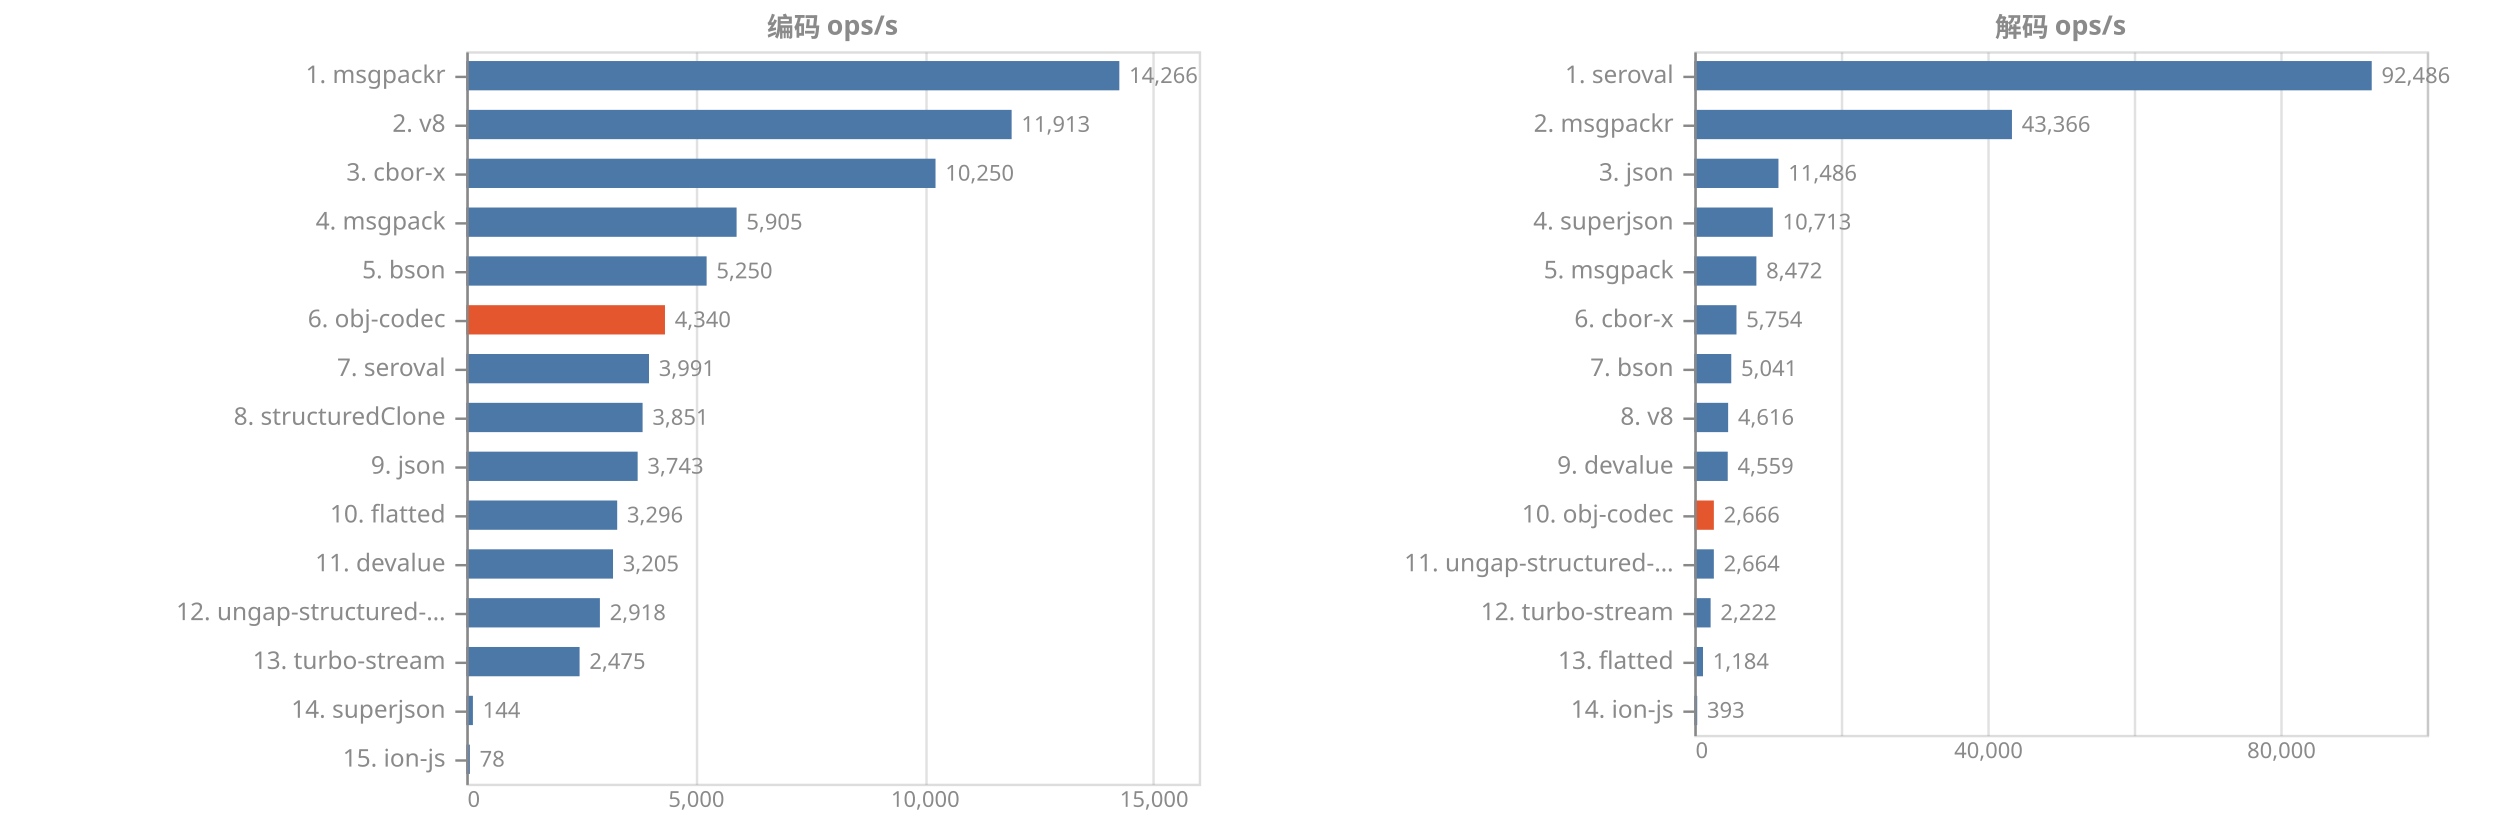
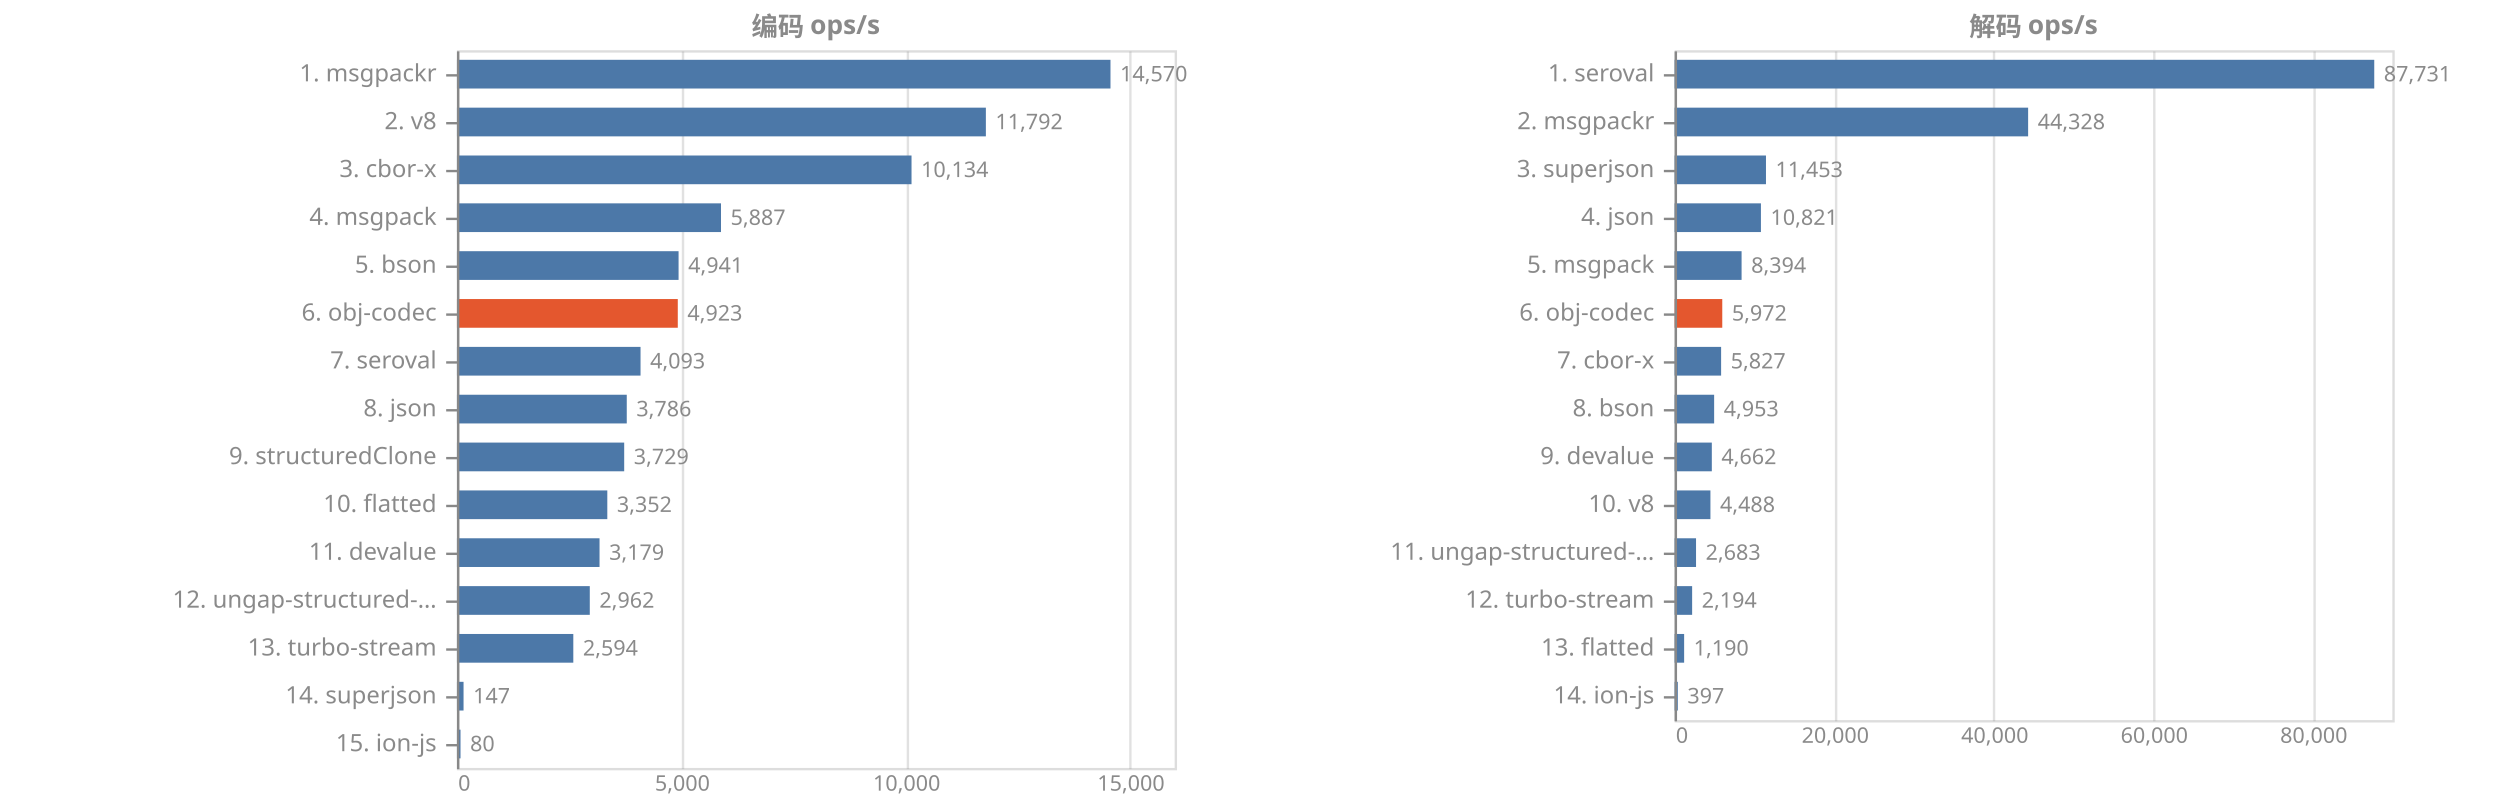
- <svg xmlns="http://www.w3.org/2000/svg" version="1.1" class="marks" width="1024" height="338" viewBox="0 0 1024 338">
+ <svg xmlns="http://www.w3.org/2000/svg" version="1.1" class="marks" width="1045" height="338" viewBox="0 0 1045 338">
  <g fill="none" stroke-miterlimit="4" transform="translate(191,21)">
    <g class="mark-group role-frame root" role="graphics-object" aria-roledescription="group mark container">
      <g transform="translate(0,0)">
        <path class="background" aria-hidden="true" d="M0,0h0v0h0Z" />
        <g>
          <g class="mark-group role-scope concat_0_group" role="graphics-object" aria-roledescription="group mark container">
            <g transform="translate(0,0)">
              <path class="background" aria-hidden="true" d="M0.5,0.5h300v300h-300Z" stroke="#ddd" />
              <g>
                <g class="mark-group role-axis" aria-hidden="true">
                  <g transform="translate(0.5,300.5)">
                    <path class="background" aria-hidden="true" d="M0,0h0v0h0Z" pointer-events="none" />
                    <g>
                      <g class="mark-rule role-axis-grid" pointer-events="none">
                        <line transform="translate(0,0)" x2="0" y2="-300" stroke="#88888840" stroke-width="1" opacity="1" />
                        <line transform="translate(94,0)" x2="0" y2="-300" stroke="#88888840" stroke-width="1" opacity="1" />
                        <line transform="translate(188,0)" x2="0" y2="-300" stroke="#88888840" stroke-width="1" opacity="1" />
                        <line transform="translate(281,0)" x2="0" y2="-300" stroke="#88888840" stroke-width="1" opacity="1" />
                      </g>
                    </g>
                    <path class="foreground" aria-hidden="true" d="" pointer-events="none" display="none" />
                  </g>
                </g>
                <g class="mark-group role-axis" role="graphics-symbol" aria-roledescription="axis" aria-label="X-axis for a linear scale with values from 0 to 16,000">
                  <g transform="translate(0.5,300.5)">
                    <path class="background" aria-hidden="true" d="M0,0h0v0h0Z" pointer-events="none" />
                    <g>
                      <g class="mark-text role-axis-label" pointer-events="none">
                        <text text-anchor="start" transform="translate(0,9)" font-family="sans-serif" font-size="9px" fill="#8a8a8a" opacity="1">0</text>
                        <text text-anchor="middle" transform="translate(93.75,9)" font-family="sans-serif" font-size="9px" fill="#8a8a8a" opacity="1">5,000</text>
                        <text text-anchor="middle" transform="translate(187.5,9)" font-family="sans-serif" font-size="9px" fill="#8a8a8a" opacity="1">10,000</text>
                        <text text-anchor="middle" transform="translate(281.25,9)" font-family="sans-serif" font-size="9px" fill="#8a8a8a" opacity="1">15,000</text>
                      </g>
                    </g>
                    <path class="foreground" aria-hidden="true" d="" pointer-events="none" display="none" />
                  </g>
                </g>
                <g class="mark-rect role-mark concat_0_layer_0_marks" role="graphics-object" aria-roledescription="rect mark container">
                  <path aria-label="label: 1. msgpackr" role="graphics-symbol" aria-roledescription="rect mark" d="M0,0h0v20h0Z" fill="#e4572e" opacity="0" />
                  <path aria-label="label: 2. v8" role="graphics-symbol" aria-roledescription="rect mark" d="M0,20h0v20h0Z" fill="#e4572e" opacity="0" />
                  <path aria-label="label: 3. cbor-x" role="graphics-symbol" aria-roledescription="rect mark" d="M0,40h0v20h0Z" fill="#e4572e" opacity="0" />
                  <path aria-label="label: 4. msgpack" role="graphics-symbol" aria-roledescription="rect mark" d="M0,60h0v20h0Z" fill="#e4572e" opacity="0" />
                  <path aria-label="label: 5. bson" role="graphics-symbol" aria-roledescription="rect mark" d="M0,80h0v20h0Z" fill="#e4572e" opacity="0" />
                  <path aria-label="label: 6. obj-codec" role="graphics-symbol" aria-roledescription="rect mark" d="M0,100h0v20h0Z" fill="#e4572e" opacity="0.13" />
                  <path aria-label="label: 7. seroval" role="graphics-symbol" aria-roledescription="rect mark" d="M0,120h0v20h0Z" fill="#e4572e" opacity="0" />
-                   <path aria-label="label: 8. structuredClone" role="graphics-symbol" aria-roledescription="rect mark" d="M0,140h0v20h0Z" fill="#e4572e" opacity="0" />
-                   <path aria-label="label: 9. json" role="graphics-symbol" aria-roledescription="rect mark" d="M0,160h0v20h0Z" fill="#e4572e" opacity="0" />
+                   <path aria-label="label: 8. json" role="graphics-symbol" aria-roledescription="rect mark" d="M0,140h0v20h0Z" fill="#e4572e" opacity="0" />
+                   <path aria-label="label: 9. structuredClone" role="graphics-symbol" aria-roledescription="rect mark" d="M0,160h0v20h0Z" fill="#e4572e" opacity="0" />
                  <path aria-label="label: 10. flatted" role="graphics-symbol" aria-roledescription="rect mark" d="M0,180h0v20h0Z" fill="#e4572e" opacity="0" />
                  <path aria-label="label: 11. devalue" role="graphics-symbol" aria-roledescription="rect mark" d="M0,200h0v20h0Z" fill="#e4572e" opacity="0" />
                  <path aria-label="label: 12. ungap-structured-clone" role="graphics-symbol" aria-roledescription="rect mark" d="M0,220h0v20h0Z" fill="#e4572e" opacity="0" />
                  <path aria-label="label: 13. turbo-stream" role="graphics-symbol" aria-roledescription="rect mark" d="M0,240h0v20h0Z" fill="#e4572e" opacity="0" />
                  <path aria-label="label: 14. superjson" role="graphics-symbol" aria-roledescription="rect mark" d="M0,260h0v20h0Z" fill="#e4572e" opacity="0" />
                  <path aria-label="label: 15. ion-js" role="graphics-symbol" aria-roledescription="rect mark" d="M0,280h0v20h0Z" fill="#e4572e" opacity="0" />
                </g>
                <g class="mark-rect role-mark concat_0_layer_1_marks" role="graphics-object" aria-roledescription="rect mark container">
-                   <path aria-label="value: 14,266; label: 1. msgpackr" role="graphics-symbol" aria-roledescription="bar" d="M0,4h267.479v12h-267.479Z" fill="#4c78a8" />
-                   <path aria-label="value: 11,913; label: 2. v8" role="graphics-symbol" aria-roledescription="bar" d="M0,24h223.365v12h-223.365Z" fill="#4c78a8" />
-                   <path aria-label="value: 10,250; label: 3. cbor-x" role="graphics-symbol" aria-roledescription="bar" d="M0,44h192.191v12h-192.191Z" fill="#4c78a8" />
-                   <path aria-label="value: 5,905; label: 4. msgpack" role="graphics-symbol" aria-roledescription="bar" d="M0,64h110.71v12h-110.71Z" fill="#4c78a8" />
-                   <path aria-label="value: 5,250; label: 5. bson" role="graphics-symbol" aria-roledescription="bar" d="M0,84h98.432v12h-98.432Z" fill="#4c78a8" />
-                   <path aria-label="value: 4,340; label: 6. obj-codec" role="graphics-symbol" aria-roledescription="bar" d="M0,104h81.374v12h-81.374Z" fill="#e4572e" />
-                   <path aria-label="value: 3,991; label: 7. seroval" role="graphics-symbol" aria-roledescription="bar" d="M0,124h74.832v12h-74.832Z" fill="#4c78a8" />
-                   <path aria-label="value: 3,851; label: 8. structuredClone" role="graphics-symbol" aria-roledescription="bar" d="M0,144h72.206v12h-72.206Z" fill="#4c78a8" />
-                   <path aria-label="value: 3,743; label: 9. json" role="graphics-symbol" aria-roledescription="bar" d="M0,164h70.181v12h-70.181Z" fill="#4c78a8" />
-                   <path aria-label="value: 3,296; label: 10. flatted" role="graphics-symbol" aria-roledescription="bar" d="M0,184h61.804v12h-61.804Z" fill="#4c78a8" />
-                   <path aria-label="value: 3,205; label: 11. devalue" role="graphics-symbol" aria-roledescription="bar" d="M0,204h60.094v12h-60.094Z" fill="#4c78a8" />
-                   <path aria-label="value: 2,918; label: 12. ungap-structured-clone" role="graphics-symbol" aria-roledescription="bar" d="M0,224h54.72v12h-54.72Z" fill="#4c78a8" />
-                   <path aria-label="value: 2,475; label: 13. turbo-stream" role="graphics-symbol" aria-roledescription="bar" d="M0,244h46.399v12h-46.399Z" fill="#4c78a8" />
-                   <path aria-label="value: 144; label: 14. superjson" role="graphics-symbol" aria-roledescription="bar" d="M0,264h2.705v12h-2.705Z" fill="#4c78a8" />
-                   <path aria-label="value: 78; label: 15. ion-js" role="graphics-symbol" aria-roledescription="bar" d="M0,284h1.462v12h-1.462Z" fill="#4c78a8" />
+                   <path aria-label="value: 14,570; label: 1. msgpackr" role="graphics-symbol" aria-roledescription="bar" d="M0,4h273.182v12h-273.182Z" fill="#4c78a8" />
+                   <path aria-label="value: 11,792; label: 2. v8" role="graphics-symbol" aria-roledescription="bar" d="M0,24h221.092v12h-221.092Z" fill="#4c78a8" />
+                   <path aria-label="value: 10,134; label: 3. cbor-x" role="graphics-symbol" aria-roledescription="bar" d="M0,44h190.019v12h-190.019Z" fill="#4c78a8" />
+                   <path aria-label="value: 5,887; label: 4. msgpack" role="graphics-symbol" aria-roledescription="bar" d="M0,64h110.378v12h-110.378Z" fill="#4c78a8" />
+                   <path aria-label="value: 4,941; label: 5. bson" role="graphics-symbol" aria-roledescription="bar" d="M0,84h92.644v12h-92.644Z" fill="#4c78a8" />
+                   <path aria-label="value: 4,923; label: 6. obj-codec" role="graphics-symbol" aria-roledescription="bar" d="M0,104h92.314v12h-92.314Z" fill="#e4572e" />
+                   <path aria-label="value: 4,093; label: 7. seroval" role="graphics-symbol" aria-roledescription="bar" d="M0,124h76.743v12h-76.743Z" fill="#4c78a8" />
+                   <path aria-label="value: 3,786; label: 8. json" role="graphics-symbol" aria-roledescription="bar" d="M0,144h70.987v12h-70.987Z" fill="#4c78a8" />
+                   <path aria-label="value: 3,729; label: 9. structuredClone" role="graphics-symbol" aria-roledescription="bar" d="M0,164h69.913v12h-69.913Z" fill="#4c78a8" />
+                   <path aria-label="value: 3,352; label: 10. flatted" role="graphics-symbol" aria-roledescription="bar" d="M0,184h62.855v12h-62.855Z" fill="#4c78a8" />
+                   <path aria-label="value: 3,179; label: 11. devalue" role="graphics-symbol" aria-roledescription="bar" d="M0,204h59.606v12h-59.606Z" fill="#4c78a8" />
+                   <path aria-label="value: 2,962; label: 12. ungap-structured-clone" role="graphics-symbol" aria-roledescription="bar" d="M0,224h55.531v12h-55.531Z" fill="#4c78a8" />
+                   <path aria-label="value: 2,594; label: 13. turbo-stream" role="graphics-symbol" aria-roledescription="bar" d="M0,244h48.643v12h-48.643Z" fill="#4c78a8" />
+                   <path aria-label="value: 147; label: 14. superjson" role="graphics-symbol" aria-roledescription="bar" d="M0,264h2.763v12h-2.763Z" fill="#4c78a8" />
+                   <path aria-label="value: 80; label: 15. ion-js" role="graphics-symbol" aria-roledescription="bar" d="M0,284h1.493v12h-1.493Z" fill="#4c78a8" />
                </g>
                <g class="mark-text role-mark concat_0_layer_2_marks" role="graphics-object" aria-roledescription="text mark container">
-                   <text aria-label="value: 14265.5437587; label: 1. msgpackr" role="graphics-symbol" aria-roledescription="text mark" text-anchor="start" transform="translate(271.4789,13)" font-family="sans-serif" font-size="9px" fill="#8a8a8a">14,266</text>
-                   <text aria-label="value: 11912.7741637; label: 2. v8" role="graphics-symbol" aria-roledescription="text mark" text-anchor="start" transform="translate(227.3645,33)" font-family="sans-serif" font-size="9px" fill="#8a8a8a">11,913</text>
-                   <text aria-label="value: 10250.1960065; label: 3. cbor-x" role="graphics-symbol" aria-roledescription="text mark" text-anchor="start" transform="translate(196.1912,53)" font-family="sans-serif" font-size="9px" fill="#8a8a8a">10,250</text>
-                   <text aria-label="value: 5904.53101717; label: 4. msgpack" role="graphics-symbol" aria-roledescription="text mark" text-anchor="start" transform="translate(114.71,73)" font-family="sans-serif" font-size="9px" fill="#8a8a8a">5,905</text>
-                   <text aria-label="value: 5249.70531181; label: 5. bson" role="graphics-symbol" aria-roledescription="text mark" text-anchor="start" transform="translate(102.432,93)" font-family="sans-serif" font-size="9px" fill="#8a8a8a">5,250</text>
-                   <text aria-label="value: 4339.94994135; label: 6. obj-codec" role="graphics-symbol" aria-roledescription="text mark" text-anchor="start" transform="translate(85.37406,113)" font-family="sans-serif" font-size="9px" fill="#8a8a8a">4,340</text>
-                   <text aria-label="value: 3991.02296565; label: 7. seroval" role="graphics-symbol" aria-roledescription="text mark" text-anchor="start" transform="translate(78.83168,133)" font-family="sans-serif" font-size="9px" fill="#8a8a8a">3,991</text>
-                   <text aria-label="value: 3850.96506084; label: 8. structuredClone" role="graphics-symbol" aria-roledescription="text mark" text-anchor="start" transform="translate(76.20559,153)" font-family="sans-serif" font-size="9px" fill="#8a8a8a">3,851</text>
-                   <text aria-label="value: 3742.96047507; label: 9. json" role="graphics-symbol" aria-roledescription="text mark" text-anchor="start" transform="translate(74.18051,173)" font-family="sans-serif" font-size="9px" fill="#8a8a8a">3,743</text>
-                   <text aria-label="value: 3296.21012308; label: 10. flatted" role="graphics-symbol" aria-roledescription="text mark" text-anchor="start" transform="translate(65.80394,193)" font-family="sans-serif" font-size="9px" fill="#8a8a8a">3,296</text>
-                   <text aria-label="value: 3205.03383093; label: 11. devalue" role="graphics-symbol" aria-roledescription="text mark" text-anchor="start" transform="translate(64.09438,213)" font-family="sans-serif" font-size="9px" fill="#8a8a8a">3,205</text>
-                   <text aria-label="value: 2918.41197531; label: 12. ungap-structured-clone" role="graphics-symbol" aria-roledescription="text mark" text-anchor="start" transform="translate(58.72022,233)" font-family="sans-serif" font-size="9px" fill="#8a8a8a">2,918</text>
-                   <text aria-label="value: 2474.6027502; label: 13. turbo-stream" role="graphics-symbol" aria-roledescription="text mark" text-anchor="start" transform="translate(50.3988,253)" font-family="sans-serif" font-size="9px" fill="#8a8a8a">2,475</text>
-                   <text aria-label="value: 144.248173665; label: 14. superjson" role="graphics-symbol" aria-roledescription="text mark" text-anchor="start" transform="translate(6.704653,273)" font-family="sans-serif" font-size="9px" fill="#8a8a8a">144</text>
-                   <text aria-label="value: 77.9961016924; label: 15. ion-js" role="graphics-symbol" aria-roledescription="text mark" text-anchor="start" transform="translate(5.462427,293)" font-family="sans-serif" font-size="9px" fill="#8a8a8a">78</text>
+                   <text aria-label="value: 14569.7309684; label: 1. msgpackr" role="graphics-symbol" aria-roledescription="text mark" text-anchor="start" transform="translate(277.1825,13)" font-family="sans-serif" font-size="9px" fill="#8a8a8a">14,570</text>
+                   <text aria-label="value: 11791.5973405; label: 2. v8" role="graphics-symbol" aria-roledescription="text mark" text-anchor="start" transform="translate(225.0925,33)" font-family="sans-serif" font-size="9px" fill="#8a8a8a">11,792</text>
+                   <text aria-label="value: 10134.3310378; label: 3. cbor-x" role="graphics-symbol" aria-roledescription="text mark" text-anchor="start" transform="translate(194.0187,53)" font-family="sans-serif" font-size="9px" fill="#8a8a8a">10,134</text>
+                   <text aria-label="value: 5886.82899198; label: 4. msgpack" role="graphics-symbol" aria-roledescription="text mark" text-anchor="start" transform="translate(114.378,73)" font-family="sans-serif" font-size="9px" fill="#8a8a8a">5,887</text>
+                   <text aria-label="value: 4940.99002793; label: 5. bson" role="graphics-symbol" aria-roledescription="text mark" text-anchor="start" transform="translate(96.64356,93)" font-family="sans-serif" font-size="9px" fill="#8a8a8a">4,941</text>
+                   <text aria-label="value: 4923.39694296; label: 6. obj-codec" role="graphics-symbol" aria-roledescription="text mark" text-anchor="start" transform="translate(96.31369,113)" font-family="sans-serif" font-size="9px" fill="#8a8a8a">4,923</text>
+                   <text aria-label="value: 4092.98181883; label: 7. seroval" role="graphics-symbol" aria-roledescription="text mark" text-anchor="start" transform="translate(80.74341,133)" font-family="sans-serif" font-size="9px" fill="#8a8a8a">4,093</text>
+                   <text aria-label="value: 3785.95499369; label: 8. json" role="graphics-symbol" aria-roledescription="text mark" text-anchor="start" transform="translate(74.98666,153)" font-family="sans-serif" font-size="9px" fill="#8a8a8a">3,786</text>
+                   <text aria-label="value: 3728.71865301; label: 9. structuredClone" role="graphics-symbol" aria-roledescription="text mark" text-anchor="start" transform="translate(73.91347,173)" font-family="sans-serif" font-size="9px" fill="#8a8a8a">3,729</text>
+                   <text aria-label="value: 3352.28667205; label: 10. flatted" role="graphics-symbol" aria-roledescription="text mark" text-anchor="start" transform="translate(66.85538,193)" font-family="sans-serif" font-size="9px" fill="#8a8a8a">3,352</text>
+                   <text aria-label="value: 3179.00710707; label: 11. devalue" role="graphics-symbol" aria-roledescription="text mark" text-anchor="start" transform="translate(63.60638,213)" font-family="sans-serif" font-size="9px" fill="#8a8a8a">3,179</text>
+                   <text aria-label="value: 2961.64885359; label: 12. ungap-structured-clone" role="graphics-symbol" aria-roledescription="text mark" text-anchor="start" transform="translate(59.53092,233)" font-family="sans-serif" font-size="9px" fill="#8a8a8a">2,962</text>
+                   <text aria-label="value: 2594.304176; label: 13. turbo-stream" role="graphics-symbol" aria-roledescription="text mark" text-anchor="start" transform="translate(52.6432,253)" font-family="sans-serif" font-size="9px" fill="#8a8a8a">2,594</text>
+                   <text aria-label="value: 147.357468389; label: 14. superjson" role="graphics-symbol" aria-roledescription="text mark" text-anchor="start" transform="translate(6.762953,273)" font-family="sans-serif" font-size="9px" fill="#8a8a8a">147</text>
+                   <text aria-label="value: 79.6042059774; label: 15. ion-js" role="graphics-symbol" aria-roledescription="text mark" text-anchor="start" transform="translate(5.492579,293)" font-family="sans-serif" font-size="9px" fill="#8a8a8a">80</text>
                </g>
                <g class="mark-group role-title">
                  <g transform="translate(150,-15)">
                    <path class="background" aria-hidden="true" d="M0,0h0v0h0Z" pointer-events="none" />
                    <g>
                      <g class="mark-text role-title-text" role="graphics-symbol" aria-roledescription="title" aria-label="Title text '编码 ops/s'" pointer-events="none">
                        <text text-anchor="middle" transform="translate(0,9)" font-family="sans-serif" font-size="11px" font-weight="bold" fill="#8a8a8a" opacity="1">编码 ops/s</text>
                      </g>
                    </g>
                    <path class="foreground" aria-hidden="true" d="" pointer-events="none" display="none" />
                  </g>
                </g>
                <g class="mark-group role-axis" role="graphics-symbol" aria-roledescription="axis" aria-label="Y-axis for a discrete scale with 15 values: 1. msgpackr, 2. v8, 3. cbor-x, 4. msgpack, 5. bson, ending with 15. ion-js">
                  <g transform="translate(0.5,0.5)">
                    <path class="background" aria-hidden="true" d="M0,0h0v0h0Z" pointer-events="none" />
                    <g>
                      <g class="mark-rule role-axis-tick" pointer-events="none">
                        <line transform="translate(0,10)" x2="-5" y2="0" stroke="#888" stroke-width="1" opacity="1" />
                        <line transform="translate(0,30)" x2="-5" y2="0" stroke="#888" stroke-width="1" opacity="1" />
                        <line transform="translate(0,50)" x2="-5" y2="0" stroke="#888" stroke-width="1" opacity="1" />
                        <line transform="translate(0,70)" x2="-5" y2="0" stroke="#888" stroke-width="1" opacity="1" />
                        <line transform="translate(0,90)" x2="-5" y2="0" stroke="#888" stroke-width="1" opacity="1" />
                        <line transform="translate(0,110)" x2="-5" y2="0" stroke="#888" stroke-width="1" opacity="1" />
                        <line transform="translate(0,130)" x2="-5" y2="0" stroke="#888" stroke-width="1" opacity="1" />
                        <line transform="translate(0,150)" x2="-5" y2="0" stroke="#888" stroke-width="1" opacity="1" />
                        <line transform="translate(0,170)" x2="-5" y2="0" stroke="#888" stroke-width="1" opacity="1" />
                        <line transform="translate(0,190)" x2="-5" y2="0" stroke="#888" stroke-width="1" opacity="1" />
                        <line transform="translate(0,210)" x2="-5" y2="0" stroke="#888" stroke-width="1" opacity="1" />
                        <line transform="translate(0,230)" x2="-5" y2="0" stroke="#888" stroke-width="1" opacity="1" />
                        <line transform="translate(0,250)" x2="-5" y2="0" stroke="#888" stroke-width="1" opacity="1" />
                        <line transform="translate(0,270)" x2="-5" y2="0" stroke="#888" stroke-width="1" opacity="1" />
                        <line transform="translate(0,290)" x2="-5" y2="0" stroke="#888" stroke-width="1" opacity="1" />
                      </g>
                      <g class="mark-text role-axis-label" pointer-events="none">
                        <text text-anchor="end" transform="translate(-9,12.5)" font-family="sans-serif" font-size="10px" fill="#8a8a8a" opacity="1">1. msgpackr</text>
                        <text text-anchor="end" transform="translate(-9,32.5)" font-family="sans-serif" font-size="10px" fill="#8a8a8a" opacity="1">2. v8</text>
                        <text text-anchor="end" transform="translate(-9,52.5)" font-family="sans-serif" font-size="10px" fill="#8a8a8a" opacity="1">3. cbor-x</text>
                        <text text-anchor="end" transform="translate(-9,72.5)" font-family="sans-serif" font-size="10px" fill="#8a8a8a" opacity="1">4. msgpack</text>
                        <text text-anchor="end" transform="translate(-9,92.5)" font-family="sans-serif" font-size="10px" fill="#8a8a8a" opacity="1">5. bson</text>
                        <text text-anchor="end" transform="translate(-9,112.5)" font-family="sans-serif" font-size="10px" fill="#8a8a8a" opacity="1">6. obj-codec</text>
                        <text text-anchor="end" transform="translate(-9,132.5)" font-family="sans-serif" font-size="10px" fill="#8a8a8a" opacity="1">7. seroval</text>
-                         <text text-anchor="end" transform="translate(-9,152.5)" font-family="sans-serif" font-size="10px" fill="#8a8a8a" opacity="1">8. structuredClone</text>
-                         <text text-anchor="end" transform="translate(-9,172.5)" font-family="sans-serif" font-size="10px" fill="#8a8a8a" opacity="1">9. json</text>
+                         <text text-anchor="end" transform="translate(-9,152.5)" font-family="sans-serif" font-size="10px" fill="#8a8a8a" opacity="1">8. json</text>
+                         <text text-anchor="end" transform="translate(-9,172.5)" font-family="sans-serif" font-size="10px" fill="#8a8a8a" opacity="1">9. structuredClone</text>
                        <text text-anchor="end" transform="translate(-9,192.5)" font-family="sans-serif" font-size="10px" fill="#8a8a8a" opacity="1">10. flatted</text>
                        <text text-anchor="end" transform="translate(-9,212.5)" font-family="sans-serif" font-size="10px" fill="#8a8a8a" opacity="1">11. devalue</text>
                        <text text-anchor="end" transform="translate(-9,232.5)" font-family="sans-serif" font-size="10px" fill="#8a8a8a" opacity="1">12. ungap-structured-…</text>
                        <text text-anchor="end" transform="translate(-9,252.5)" font-family="sans-serif" font-size="10px" fill="#8a8a8a" opacity="1">13. turbo-stream</text>
                        <text text-anchor="end" transform="translate(-9,272.5)" font-family="sans-serif" font-size="10px" fill="#8a8a8a" opacity="1">14. superjson</text>
                        <text text-anchor="end" transform="translate(-9,292.5)" font-family="sans-serif" font-size="10px" fill="#8a8a8a" opacity="1">15. ion-js</text>
                      </g>
                      <g class="mark-rule role-axis-domain" pointer-events="none">
                        <line transform="translate(0,0)" x2="0" y2="300" stroke="#888" stroke-width="1" opacity="1" />
                      </g>
                    </g>
                    <path class="foreground" aria-hidden="true" d="" pointer-events="none" display="none" />
                  </g>
                </g>
              </g>
              <path class="foreground" aria-hidden="true" d="" display="none" />
            </g>
          </g>
          <g class="mark-group role-scope concat_1_group" role="graphics-object" aria-roledescription="group mark container">
-             <g transform="translate(503,0)">
+             <g transform="translate(509,0)">
              <path class="background" aria-hidden="true" d="M0.5,0.5h300v280h-300Z" stroke="#ddd" />
              <g>
                <g class="mark-group role-axis" aria-hidden="true">
                  <g transform="translate(0.5,280.5)">
                    <path class="background" aria-hidden="true" d="M0,0h0v0h0Z" pointer-events="none" />
                    <g>
                      <g class="mark-rule role-axis-grid" pointer-events="none">
                        <line transform="translate(0,0)" x2="0" y2="-280" stroke="#88888840" stroke-width="1" opacity="1" />
-                         <line transform="translate(60,0)" x2="0" y2="-280" stroke="#88888840" stroke-width="1" opacity="1" />
-                         <line transform="translate(120,0)" x2="0" y2="-280" stroke="#88888840" stroke-width="1" opacity="1" />
-                         <line transform="translate(180,0)" x2="0" y2="-280" stroke="#88888840" stroke-width="1" opacity="1" />
-                         <line transform="translate(240,0)" x2="0" y2="-280" stroke="#88888840" stroke-width="1" opacity="1" />
-                         <line transform="translate(300,0)" x2="0" y2="-280" stroke="#88888840" stroke-width="1" opacity="1" />
-                       </g>
-                     </g>
-                     <path class="foreground" aria-hidden="true" d="" pointer-events="none" display="none" />
-                   </g>
-                 </g>
-                 <g class="mark-group role-axis" role="graphics-symbol" aria-roledescription="axis" aria-label="X-axis for a linear scale with values from 0 to 100,000">
+                         <line transform="translate(67,0)" x2="0" y2="-280" stroke="#88888840" stroke-width="1" opacity="1" />
+                         <line transform="translate(133,0)" x2="0" y2="-280" stroke="#88888840" stroke-width="1" opacity="1" />
+                         <line transform="translate(200,0)" x2="0" y2="-280" stroke="#88888840" stroke-width="1" opacity="1" />
+                         <line transform="translate(267,0)" x2="0" y2="-280" stroke="#88888840" stroke-width="1" opacity="1" />
+                       </g>
+                     </g>
+                     <path class="foreground" aria-hidden="true" d="" pointer-events="none" display="none" />
+                   </g>
+                 </g>
+                 <g class="mark-group role-axis" role="graphics-symbol" aria-roledescription="axis" aria-label="X-axis for a linear scale with values from 0 to 90,000">
                  <g transform="translate(0.5,280.5)">
                    <path class="background" aria-hidden="true" d="M0,0h0v0h0Z" pointer-events="none" />
                    <g>
                      <g class="mark-text role-axis-label" pointer-events="none">
                        <text text-anchor="start" transform="translate(0,9)" font-family="sans-serif" font-size="9px" fill="#8a8a8a" opacity="1">0</text>
-                         <text text-anchor="middle" transform="translate(60,9)" font-family="sans-serif" font-size="9px" fill="#8a8a8a" opacity="0">20,000</text>
-                         <text text-anchor="middle" transform="translate(120,9)" font-family="sans-serif" font-size="9px" fill="#8a8a8a" opacity="1">40,000</text>
-                         <text text-anchor="middle" transform="translate(180,9)" font-family="sans-serif" font-size="9px" fill="#8a8a8a" opacity="0">60,000</text>
-                         <text text-anchor="middle" transform="translate(240,9)" font-family="sans-serif" font-size="9px" fill="#8a8a8a" opacity="1">80,000</text>
-                         <text text-anchor="end" transform="translate(300,9)" font-family="sans-serif" font-size="9px" fill="#8a8a8a" opacity="0">100,000</text>
+                         <text text-anchor="middle" transform="translate(66.66667,9)" font-family="sans-serif" font-size="9px" fill="#8a8a8a" opacity="1">20,000</text>
+                         <text text-anchor="middle" transform="translate(133.3333,9)" font-family="sans-serif" font-size="9px" fill="#8a8a8a" opacity="1">40,000</text>
+                         <text text-anchor="middle" transform="translate(200,9)" font-family="sans-serif" font-size="9px" fill="#8a8a8a" opacity="1">60,000</text>
+                         <text text-anchor="middle" transform="translate(266.6667,9)" font-family="sans-serif" font-size="9px" fill="#8a8a8a" opacity="1">80,000</text>
                      </g>
                    </g>
                    <path class="foreground" aria-hidden="true" d="" pointer-events="none" display="none" />
                  </g>
                </g>
                <g class="mark-rect role-mark concat_1_layer_0_marks" role="graphics-object" aria-roledescription="rect mark container">
                  <path aria-label="label: 1. seroval" role="graphics-symbol" aria-roledescription="rect mark" d="M0,0h0v20h0Z" fill="#e4572e" opacity="0" />
                  <path aria-label="label: 2. msgpackr" role="graphics-symbol" aria-roledescription="rect mark" d="M0,20h0v20h0Z" fill="#e4572e" opacity="0" />
-                   <path aria-label="label: 3. json" role="graphics-symbol" aria-roledescription="rect mark" d="M0,40h0v20h0Z" fill="#e4572e" opacity="0" />
-                   <path aria-label="label: 4. superjson" role="graphics-symbol" aria-roledescription="rect mark" d="M0,60h0v20h0Z" fill="#e4572e" opacity="0" />
+                   <path aria-label="label: 3. superjson" role="graphics-symbol" aria-roledescription="rect mark" d="M0,40h0v20h0Z" fill="#e4572e" opacity="0" />
+                   <path aria-label="label: 4. json" role="graphics-symbol" aria-roledescription="rect mark" d="M0,60h0v20h0Z" fill="#e4572e" opacity="0" />
                  <path aria-label="label: 5. msgpack" role="graphics-symbol" aria-roledescription="rect mark" d="M0,80h0v20h0Z" fill="#e4572e" opacity="0" />
-                   <path aria-label="label: 6. cbor-x" role="graphics-symbol" aria-roledescription="rect mark" d="M0,100h0v20h0Z" fill="#e4572e" opacity="0" />
-                   <path aria-label="label: 7. bson" role="graphics-symbol" aria-roledescription="rect mark" d="M0,120h0v20h0Z" fill="#e4572e" opacity="0" />
-                   <path aria-label="label: 8. v8" role="graphics-symbol" aria-roledescription="rect mark" d="M0,140h0v20h0Z" fill="#e4572e" opacity="0" />
+                   <path aria-label="label: 6. obj-codec" role="graphics-symbol" aria-roledescription="rect mark" d="M0,100h0v20h0Z" fill="#e4572e" opacity="0.13" />
+                   <path aria-label="label: 7. cbor-x" role="graphics-symbol" aria-roledescription="rect mark" d="M0,120h0v20h0Z" fill="#e4572e" opacity="0" />
+                   <path aria-label="label: 8. bson" role="graphics-symbol" aria-roledescription="rect mark" d="M0,140h0v20h0Z" fill="#e4572e" opacity="0" />
                  <path aria-label="label: 9. devalue" role="graphics-symbol" aria-roledescription="rect mark" d="M0,160h0v20h0Z" fill="#e4572e" opacity="0" />
-                   <path aria-label="label: 10. obj-codec" role="graphics-symbol" aria-roledescription="rect mark" d="M0,180h0v20h0Z" fill="#e4572e" opacity="0.13" />
+                   <path aria-label="label: 10. v8" role="graphics-symbol" aria-roledescription="rect mark" d="M0,180h0v20h0Z" fill="#e4572e" opacity="0" />
                  <path aria-label="label: 11. ungap-structured-clone" role="graphics-symbol" aria-roledescription="rect mark" d="M0,200h0v20h0Z" fill="#e4572e" opacity="0" />
                  <path aria-label="label: 12. turbo-stream" role="graphics-symbol" aria-roledescription="rect mark" d="M0,220h0v20h0Z" fill="#e4572e" opacity="0" />
                  <path aria-label="label: 13. flatted" role="graphics-symbol" aria-roledescription="rect mark" d="M0,240h0v20h0Z" fill="#e4572e" opacity="0" />
                  <path aria-label="label: 14. ion-js" role="graphics-symbol" aria-roledescription="rect mark" d="M0,260h0v20h0Z" fill="#e4572e" opacity="0" />
                </g>
                <g class="mark-rect role-mark concat_1_layer_1_marks" role="graphics-object" aria-roledescription="rect mark container">
-                   <path aria-label="value: 92,486; label: 1. seroval" role="graphics-symbol" aria-roledescription="bar" d="M0,4h277.458v12h-277.458Z" fill="#4c78a8" />
-                   <path aria-label="value: 43,366; label: 2. msgpackr" role="graphics-symbol" aria-roledescription="bar" d="M0,24h130.098v12h-130.098Z" fill="#4c78a8" />
-                   <path aria-label="value: 11,486; label: 3. json" role="graphics-symbol" aria-roledescription="bar" d="M0,44h34.458v12h-34.458Z" fill="#4c78a8" />
-                   <path aria-label="value: 10,713; label: 4. superjson" role="graphics-symbol" aria-roledescription="bar" d="M0,64h32.139v12h-32.139Z" fill="#4c78a8" />
-                   <path aria-label="value: 8,472; label: 5. msgpack" role="graphics-symbol" aria-roledescription="bar" d="M0,84h25.416v12h-25.416Z" fill="#4c78a8" />
-                   <path aria-label="value: 5,754; label: 6. cbor-x" role="graphics-symbol" aria-roledescription="bar" d="M0,104h17.263v12h-17.263Z" fill="#4c78a8" />
-                   <path aria-label="value: 5,041; label: 7. bson" role="graphics-symbol" aria-roledescription="bar" d="M0,124h15.124v12h-15.124Z" fill="#4c78a8" />
-                   <path aria-label="value: 4,616; label: 8. v8" role="graphics-symbol" aria-roledescription="bar" d="M0,144h13.847v12h-13.847Z" fill="#4c78a8" />
-                   <path aria-label="value: 4,559; label: 9. devalue" role="graphics-symbol" aria-roledescription="bar" d="M0,164h13.678v12h-13.678Z" fill="#4c78a8" />
-                   <path aria-label="value: 2,666; label: 10. obj-codec" role="graphics-symbol" aria-roledescription="bar" d="M0,184h7.998v12h-7.998Z" fill="#e4572e" />
-                   <path aria-label="value: 2,664; label: 11. ungap-structured-clone" role="graphics-symbol" aria-roledescription="bar" d="M0,204h7.991v12h-7.991Z" fill="#4c78a8" />
-                   <path aria-label="value: 2,222; label: 12. turbo-stream" role="graphics-symbol" aria-roledescription="bar" d="M0,224h6.667v12h-6.667Z" fill="#4c78a8" />
-                   <path aria-label="value: 1,184; label: 13. flatted" role="graphics-symbol" aria-roledescription="bar" d="M0,244h3.551v12h-3.551Z" fill="#4c78a8" />
-                   <path aria-label="value: 393; label: 14. ion-js" role="graphics-symbol" aria-roledescription="bar" d="M0,264h1.179v12h-1.179Z" fill="#4c78a8" />
+                   <path aria-label="value: 87,731; label: 1. seroval" role="graphics-symbol" aria-roledescription="bar" d="M0,4h292.437v12h-292.437Z" fill="#4c78a8" />
+                   <path aria-label="value: 44,328; label: 2. msgpackr" role="graphics-symbol" aria-roledescription="bar" d="M0,24h147.758v12h-147.758Z" fill="#4c78a8" />
+                   <path aria-label="value: 11,453; label: 3. superjson" role="graphics-symbol" aria-roledescription="bar" d="M0,44h38.177v12h-38.177Z" fill="#4c78a8" />
+                   <path aria-label="value: 10,821; label: 4. json" role="graphics-symbol" aria-roledescription="bar" d="M0,64h36.069v12h-36.069Z" fill="#4c78a8" />
+                   <path aria-label="value: 8,394; label: 5. msgpack" role="graphics-symbol" aria-roledescription="bar" d="M0,84h27.981v12h-27.981Z" fill="#4c78a8" />
+                   <path aria-label="value: 5,972; label: 6. obj-codec" role="graphics-symbol" aria-roledescription="bar" d="M0,104h19.908v12h-19.908Z" fill="#e4572e" />
+                   <path aria-label="value: 5,827; label: 7. cbor-x" role="graphics-symbol" aria-roledescription="bar" d="M0,124h19.425v12h-19.425Z" fill="#4c78a8" />
+                   <path aria-label="value: 4,953; label: 8. bson" role="graphics-symbol" aria-roledescription="bar" d="M0,144h16.511v12h-16.511Z" fill="#4c78a8" />
+                   <path aria-label="value: 4,662; label: 9. devalue" role="graphics-symbol" aria-roledescription="bar" d="M0,164h15.539v12h-15.539Z" fill="#4c78a8" />
+                   <path aria-label="value: 4,488; label: 10. v8" role="graphics-symbol" aria-roledescription="bar" d="M0,184h14.959v12h-14.959Z" fill="#4c78a8" />
+                   <path aria-label="value: 2,683; label: 11. ungap-structured-clone" role="graphics-symbol" aria-roledescription="bar" d="M0,204h8.944v12h-8.944Z" fill="#4c78a8" />
+                   <path aria-label="value: 2,194; label: 12. turbo-stream" role="graphics-symbol" aria-roledescription="bar" d="M0,224h7.312v12h-7.312Z" fill="#4c78a8" />
+                   <path aria-label="value: 1,190; label: 13. flatted" role="graphics-symbol" aria-roledescription="bar" d="M0,244h3.967v12h-3.967Z" fill="#4c78a8" />
+                   <path aria-label="value: 397; label: 14. ion-js" role="graphics-symbol" aria-roledescription="bar" d="M0,264h1.322v12h-1.322Z" fill="#4c78a8" />
                </g>
                <g class="mark-text role-mark concat_1_layer_2_marks" role="graphics-object" aria-roledescription="text mark container">
-                   <text aria-label="value: 92485.9401531; label: 1. seroval" role="graphics-symbol" aria-roledescription="text mark" text-anchor="start" transform="translate(281.4578,13)" font-family="sans-serif" font-size="9px" fill="#8a8a8a">92,486</text>
-                   <text aria-label="value: 43365.912365; label: 2. msgpackr" role="graphics-symbol" aria-roledescription="text mark" text-anchor="start" transform="translate(134.0977,33)" font-family="sans-serif" font-size="9px" fill="#8a8a8a">43,366</text>
-                   <text aria-label="value: 11486.1617547; label: 3. json" role="graphics-symbol" aria-roledescription="text mark" text-anchor="start" transform="translate(38.45849,53)" font-family="sans-serif" font-size="9px" fill="#8a8a8a">11,486</text>
-                   <text aria-label="value: 10712.9480953; label: 4. superjson" role="graphics-symbol" aria-roledescription="text mark" text-anchor="start" transform="translate(36.13884,73)" font-family="sans-serif" font-size="9px" fill="#8a8a8a">10,713</text>
-                   <text aria-label="value: 8472.06845191; label: 5. msgpack" role="graphics-symbol" aria-roledescription="text mark" text-anchor="start" transform="translate(29.41621,93)" font-family="sans-serif" font-size="9px" fill="#8a8a8a">8,472</text>
-                   <text aria-label="value: 5754.19723302; label: 6. cbor-x" role="graphics-symbol" aria-roledescription="text mark" text-anchor="start" transform="translate(21.26259,113)" font-family="sans-serif" font-size="9px" fill="#8a8a8a">5,754</text>
-                   <text aria-label="value: 5041.41863233; label: 7. bson" role="graphics-symbol" aria-roledescription="text mark" text-anchor="start" transform="translate(19.12426,133)" font-family="sans-serif" font-size="9px" fill="#8a8a8a">5,041</text>
-                   <text aria-label="value: 4615.52057665; label: 8. v8" role="graphics-symbol" aria-roledescription="text mark" text-anchor="start" transform="translate(17.84656,153)" font-family="sans-serif" font-size="9px" fill="#8a8a8a">4,616</text>
-                   <text aria-label="value: 4559.2225249; label: 9. devalue" role="graphics-symbol" aria-roledescription="text mark" text-anchor="start" transform="translate(17.67767,173)" font-family="sans-serif" font-size="9px" fill="#8a8a8a">4,559</text>
-                   <text aria-label="value: 2665.85123859; label: 10. obj-codec" role="graphics-symbol" aria-roledescription="text mark" text-anchor="start" transform="translate(11.99755,193)" font-family="sans-serif" font-size="9px" fill="#8a8a8a">2,666</text>
-                   <text aria-label="value: 2663.82096992; label: 11. ungap-structured-clone" role="graphics-symbol" aria-roledescription="text mark" text-anchor="start" transform="translate(11.99146,213)" font-family="sans-serif" font-size="9px" fill="#8a8a8a">2,664</text>
-                   <text aria-label="value: 2222.38507277; label: 12. turbo-stream" role="graphics-symbol" aria-roledescription="text mark" text-anchor="start" transform="translate(10.66716,233)" font-family="sans-serif" font-size="9px" fill="#8a8a8a">2,222</text>
-                   <text aria-label="value: 1183.77340807; label: 13. flatted" role="graphics-symbol" aria-roledescription="text mark" text-anchor="start" transform="translate(7.55132,253)" font-family="sans-serif" font-size="9px" fill="#8a8a8a">1,184</text>
-                   <text aria-label="value: 392.975717042; label: 14. ion-js" role="graphics-symbol" aria-roledescription="text mark" text-anchor="start" transform="translate(5.178927,273)" font-family="sans-serif" font-size="9px" fill="#8a8a8a">393</text>
+                   <text aria-label="value: 87731.1581318; label: 1. seroval" role="graphics-symbol" aria-roledescription="text mark" text-anchor="start" transform="translate(296.4372,13)" font-family="sans-serif" font-size="9px" fill="#8a8a8a">87,731</text>
+                   <text aria-label="value: 44327.5421851; label: 2. msgpackr" role="graphics-symbol" aria-roledescription="text mark" text-anchor="start" transform="translate(151.7585,33)" font-family="sans-serif" font-size="9px" fill="#8a8a8a">44,328</text>
+                   <text aria-label="value: 11453.0809304; label: 3. superjson" role="graphics-symbol" aria-roledescription="text mark" text-anchor="start" transform="translate(42.17694,53)" font-family="sans-serif" font-size="9px" fill="#8a8a8a">11,453</text>
+                   <text aria-label="value: 10820.5655092; label: 4. json" role="graphics-symbol" aria-roledescription="text mark" text-anchor="start" transform="translate(40.06855,73)" font-family="sans-serif" font-size="9px" fill="#8a8a8a">10,821</text>
+                   <text aria-label="value: 8394.36289777; label: 5. msgpack" role="graphics-symbol" aria-roledescription="text mark" text-anchor="start" transform="translate(31.98121,93)" font-family="sans-serif" font-size="9px" fill="#8a8a8a">8,394</text>
+                   <text aria-label="value: 5972.39496684; label: 6. obj-codec" role="graphics-symbol" aria-roledescription="text mark" text-anchor="start" transform="translate(23.90798,113)" font-family="sans-serif" font-size="9px" fill="#8a8a8a">5,972</text>
+                   <text aria-label="value: 5827.46163578; label: 7. cbor-x" role="graphics-symbol" aria-roledescription="text mark" text-anchor="start" transform="translate(23.42487,133)" font-family="sans-serif" font-size="9px" fill="#8a8a8a">5,827</text>
+                   <text aria-label="value: 4953.30791677; label: 8. bson" role="graphics-symbol" aria-roledescription="text mark" text-anchor="start" transform="translate(20.51103,153)" font-family="sans-serif" font-size="9px" fill="#8a8a8a">4,953</text>
+                   <text aria-label="value: 4661.55589031; label: 9. devalue" role="graphics-symbol" aria-roledescription="text mark" text-anchor="start" transform="translate(19.53852,173)" font-family="sans-serif" font-size="9px" fill="#8a8a8a">4,662</text>
+                   <text aria-label="value: 4487.61521392; label: 10. v8" role="graphics-symbol" aria-roledescription="text mark" text-anchor="start" transform="translate(18.95872,193)" font-family="sans-serif" font-size="9px" fill="#8a8a8a">4,488</text>
+                   <text aria-label="value: 2683.22841084; label: 11. ungap-structured-clone" role="graphics-symbol" aria-roledescription="text mark" text-anchor="start" transform="translate(12.94409,213)" font-family="sans-serif" font-size="9px" fill="#8a8a8a">2,683</text>
+                   <text aria-label="value: 2193.54693891; label: 12. turbo-stream" role="graphics-symbol" aria-roledescription="text mark" text-anchor="start" transform="translate(11.31182,233)" font-family="sans-serif" font-size="9px" fill="#8a8a8a">2,194</text>
+                   <text aria-label="value: 1190.2426781; label: 13. flatted" role="graphics-symbol" aria-roledescription="text mark" text-anchor="start" transform="translate(7.967476,253)" font-family="sans-serif" font-size="9px" fill="#8a8a8a">1,190</text>
+                   <text aria-label="value: 396.603181007; label: 14. ion-js" role="graphics-symbol" aria-roledescription="text mark" text-anchor="start" transform="translate(5.322011,273)" font-family="sans-serif" font-size="9px" fill="#8a8a8a">397</text>
                </g>
                <g class="mark-group role-title">
                  <g transform="translate(150,-15)">
                    <path class="background" aria-hidden="true" d="M0,0h0v0h0Z" pointer-events="none" />
                    <g>
                      <g class="mark-text role-title-text" role="graphics-symbol" aria-roledescription="title" aria-label="Title text '解码 ops/s'" pointer-events="none">
                        <text text-anchor="middle" transform="translate(0,9)" font-family="sans-serif" font-size="11px" font-weight="bold" fill="#8a8a8a" opacity="1">解码 ops/s</text>
                      </g>
                    </g>
                    <path class="foreground" aria-hidden="true" d="" pointer-events="none" display="none" />
                  </g>
                </g>
-                 <g class="mark-group role-axis" role="graphics-symbol" aria-roledescription="axis" aria-label="Y-axis for a discrete scale with 14 values: 1. seroval, 2. msgpackr, 3. json, 4. superjson, 5. msgpack, ending with 14. ion-js">
+                 <g class="mark-group role-axis" role="graphics-symbol" aria-roledescription="axis" aria-label="Y-axis for a discrete scale with 14 values: 1. seroval, 2. msgpackr, 3. superjson, 4. json, 5. msgpack, ending with 14. ion-js">
                  <g transform="translate(0.5,0.5)">
                    <path class="background" aria-hidden="true" d="M0,0h0v0h0Z" pointer-events="none" />
                    <g>
                      <g class="mark-rule role-axis-tick" pointer-events="none">
                        <line transform="translate(0,10)" x2="-5" y2="0" stroke="#888" stroke-width="1" opacity="1" />
                        <line transform="translate(0,30)" x2="-5" y2="0" stroke="#888" stroke-width="1" opacity="1" />
                        <line transform="translate(0,50)" x2="-5" y2="0" stroke="#888" stroke-width="1" opacity="1" />
                        <line transform="translate(0,70)" x2="-5" y2="0" stroke="#888" stroke-width="1" opacity="1" />
                        <line transform="translate(0,90)" x2="-5" y2="0" stroke="#888" stroke-width="1" opacity="1" />
                        <line transform="translate(0,110)" x2="-5" y2="0" stroke="#888" stroke-width="1" opacity="1" />
                        <line transform="translate(0,130)" x2="-5" y2="0" stroke="#888" stroke-width="1" opacity="1" />
                        <line transform="translate(0,150)" x2="-5" y2="0" stroke="#888" stroke-width="1" opacity="1" />
                        <line transform="translate(0,170)" x2="-5" y2="0" stroke="#888" stroke-width="1" opacity="1" />
                        <line transform="translate(0,190)" x2="-5" y2="0" stroke="#888" stroke-width="1" opacity="1" />
                        <line transform="translate(0,210)" x2="-5" y2="0" stroke="#888" stroke-width="1" opacity="1" />
                        <line transform="translate(0,230)" x2="-5" y2="0" stroke="#888" stroke-width="1" opacity="1" />
                        <line transform="translate(0,250)" x2="-5" y2="0" stroke="#888" stroke-width="1" opacity="1" />
                        <line transform="translate(0,270)" x2="-5" y2="0" stroke="#888" stroke-width="1" opacity="1" />
                      </g>
                      <g class="mark-text role-axis-label" pointer-events="none">
                        <text text-anchor="end" transform="translate(-9,12.5)" font-family="sans-serif" font-size="10px" fill="#8a8a8a" opacity="1">1. seroval</text>
                        <text text-anchor="end" transform="translate(-9,32.5)" font-family="sans-serif" font-size="10px" fill="#8a8a8a" opacity="1">2. msgpackr</text>
-                         <text text-anchor="end" transform="translate(-9,52.5)" font-family="sans-serif" font-size="10px" fill="#8a8a8a" opacity="1">3. json</text>
-                         <text text-anchor="end" transform="translate(-9,72.5)" font-family="sans-serif" font-size="10px" fill="#8a8a8a" opacity="1">4. superjson</text>
+                         <text text-anchor="end" transform="translate(-9,52.5)" font-family="sans-serif" font-size="10px" fill="#8a8a8a" opacity="1">3. superjson</text>
+                         <text text-anchor="end" transform="translate(-9,72.5)" font-family="sans-serif" font-size="10px" fill="#8a8a8a" opacity="1">4. json</text>
                        <text text-anchor="end" transform="translate(-9,92.5)" font-family="sans-serif" font-size="10px" fill="#8a8a8a" opacity="1">5. msgpack</text>
-                         <text text-anchor="end" transform="translate(-9,112.5)" font-family="sans-serif" font-size="10px" fill="#8a8a8a" opacity="1">6. cbor-x</text>
-                         <text text-anchor="end" transform="translate(-9,132.5)" font-family="sans-serif" font-size="10px" fill="#8a8a8a" opacity="1">7. bson</text>
-                         <text text-anchor="end" transform="translate(-9,152.5)" font-family="sans-serif" font-size="10px" fill="#8a8a8a" opacity="1">8. v8</text>
+                         <text text-anchor="end" transform="translate(-9,112.5)" font-family="sans-serif" font-size="10px" fill="#8a8a8a" opacity="1">6. obj-codec</text>
+                         <text text-anchor="end" transform="translate(-9,132.5)" font-family="sans-serif" font-size="10px" fill="#8a8a8a" opacity="1">7. cbor-x</text>
+                         <text text-anchor="end" transform="translate(-9,152.5)" font-family="sans-serif" font-size="10px" fill="#8a8a8a" opacity="1">8. bson</text>
                        <text text-anchor="end" transform="translate(-9,172.5)" font-family="sans-serif" font-size="10px" fill="#8a8a8a" opacity="1">9. devalue</text>
-                         <text text-anchor="end" transform="translate(-9,192.5)" font-family="sans-serif" font-size="10px" fill="#8a8a8a" opacity="1">10. obj-codec</text>
+                         <text text-anchor="end" transform="translate(-9,192.5)" font-family="sans-serif" font-size="10px" fill="#8a8a8a" opacity="1">10. v8</text>
                        <text text-anchor="end" transform="translate(-9,212.5)" font-family="sans-serif" font-size="10px" fill="#8a8a8a" opacity="1">11. ungap-structured-…</text>
                        <text text-anchor="end" transform="translate(-9,232.5)" font-family="sans-serif" font-size="10px" fill="#8a8a8a" opacity="1">12. turbo-stream</text>
                        <text text-anchor="end" transform="translate(-9,252.5)" font-family="sans-serif" font-size="10px" fill="#8a8a8a" opacity="1">13. flatted</text>
                        <text text-anchor="end" transform="translate(-9,272.5)" font-family="sans-serif" font-size="10px" fill="#8a8a8a" opacity="1">14. ion-js</text>
                      </g>
                      <g class="mark-rule role-axis-domain" pointer-events="none">
                        <line transform="translate(0,0)" x2="0" y2="280" stroke="#888" stroke-width="1" opacity="1" />
                      </g>
                    </g>
                    <path class="foreground" aria-hidden="true" d="" pointer-events="none" display="none" />
                  </g>
                </g>
              </g>
              <path class="foreground" aria-hidden="true" d="" display="none" />
            </g>
          </g>
        </g>
        <path class="foreground" aria-hidden="true" d="" display="none" />
      </g>
    </g>
  </g>
</svg>
